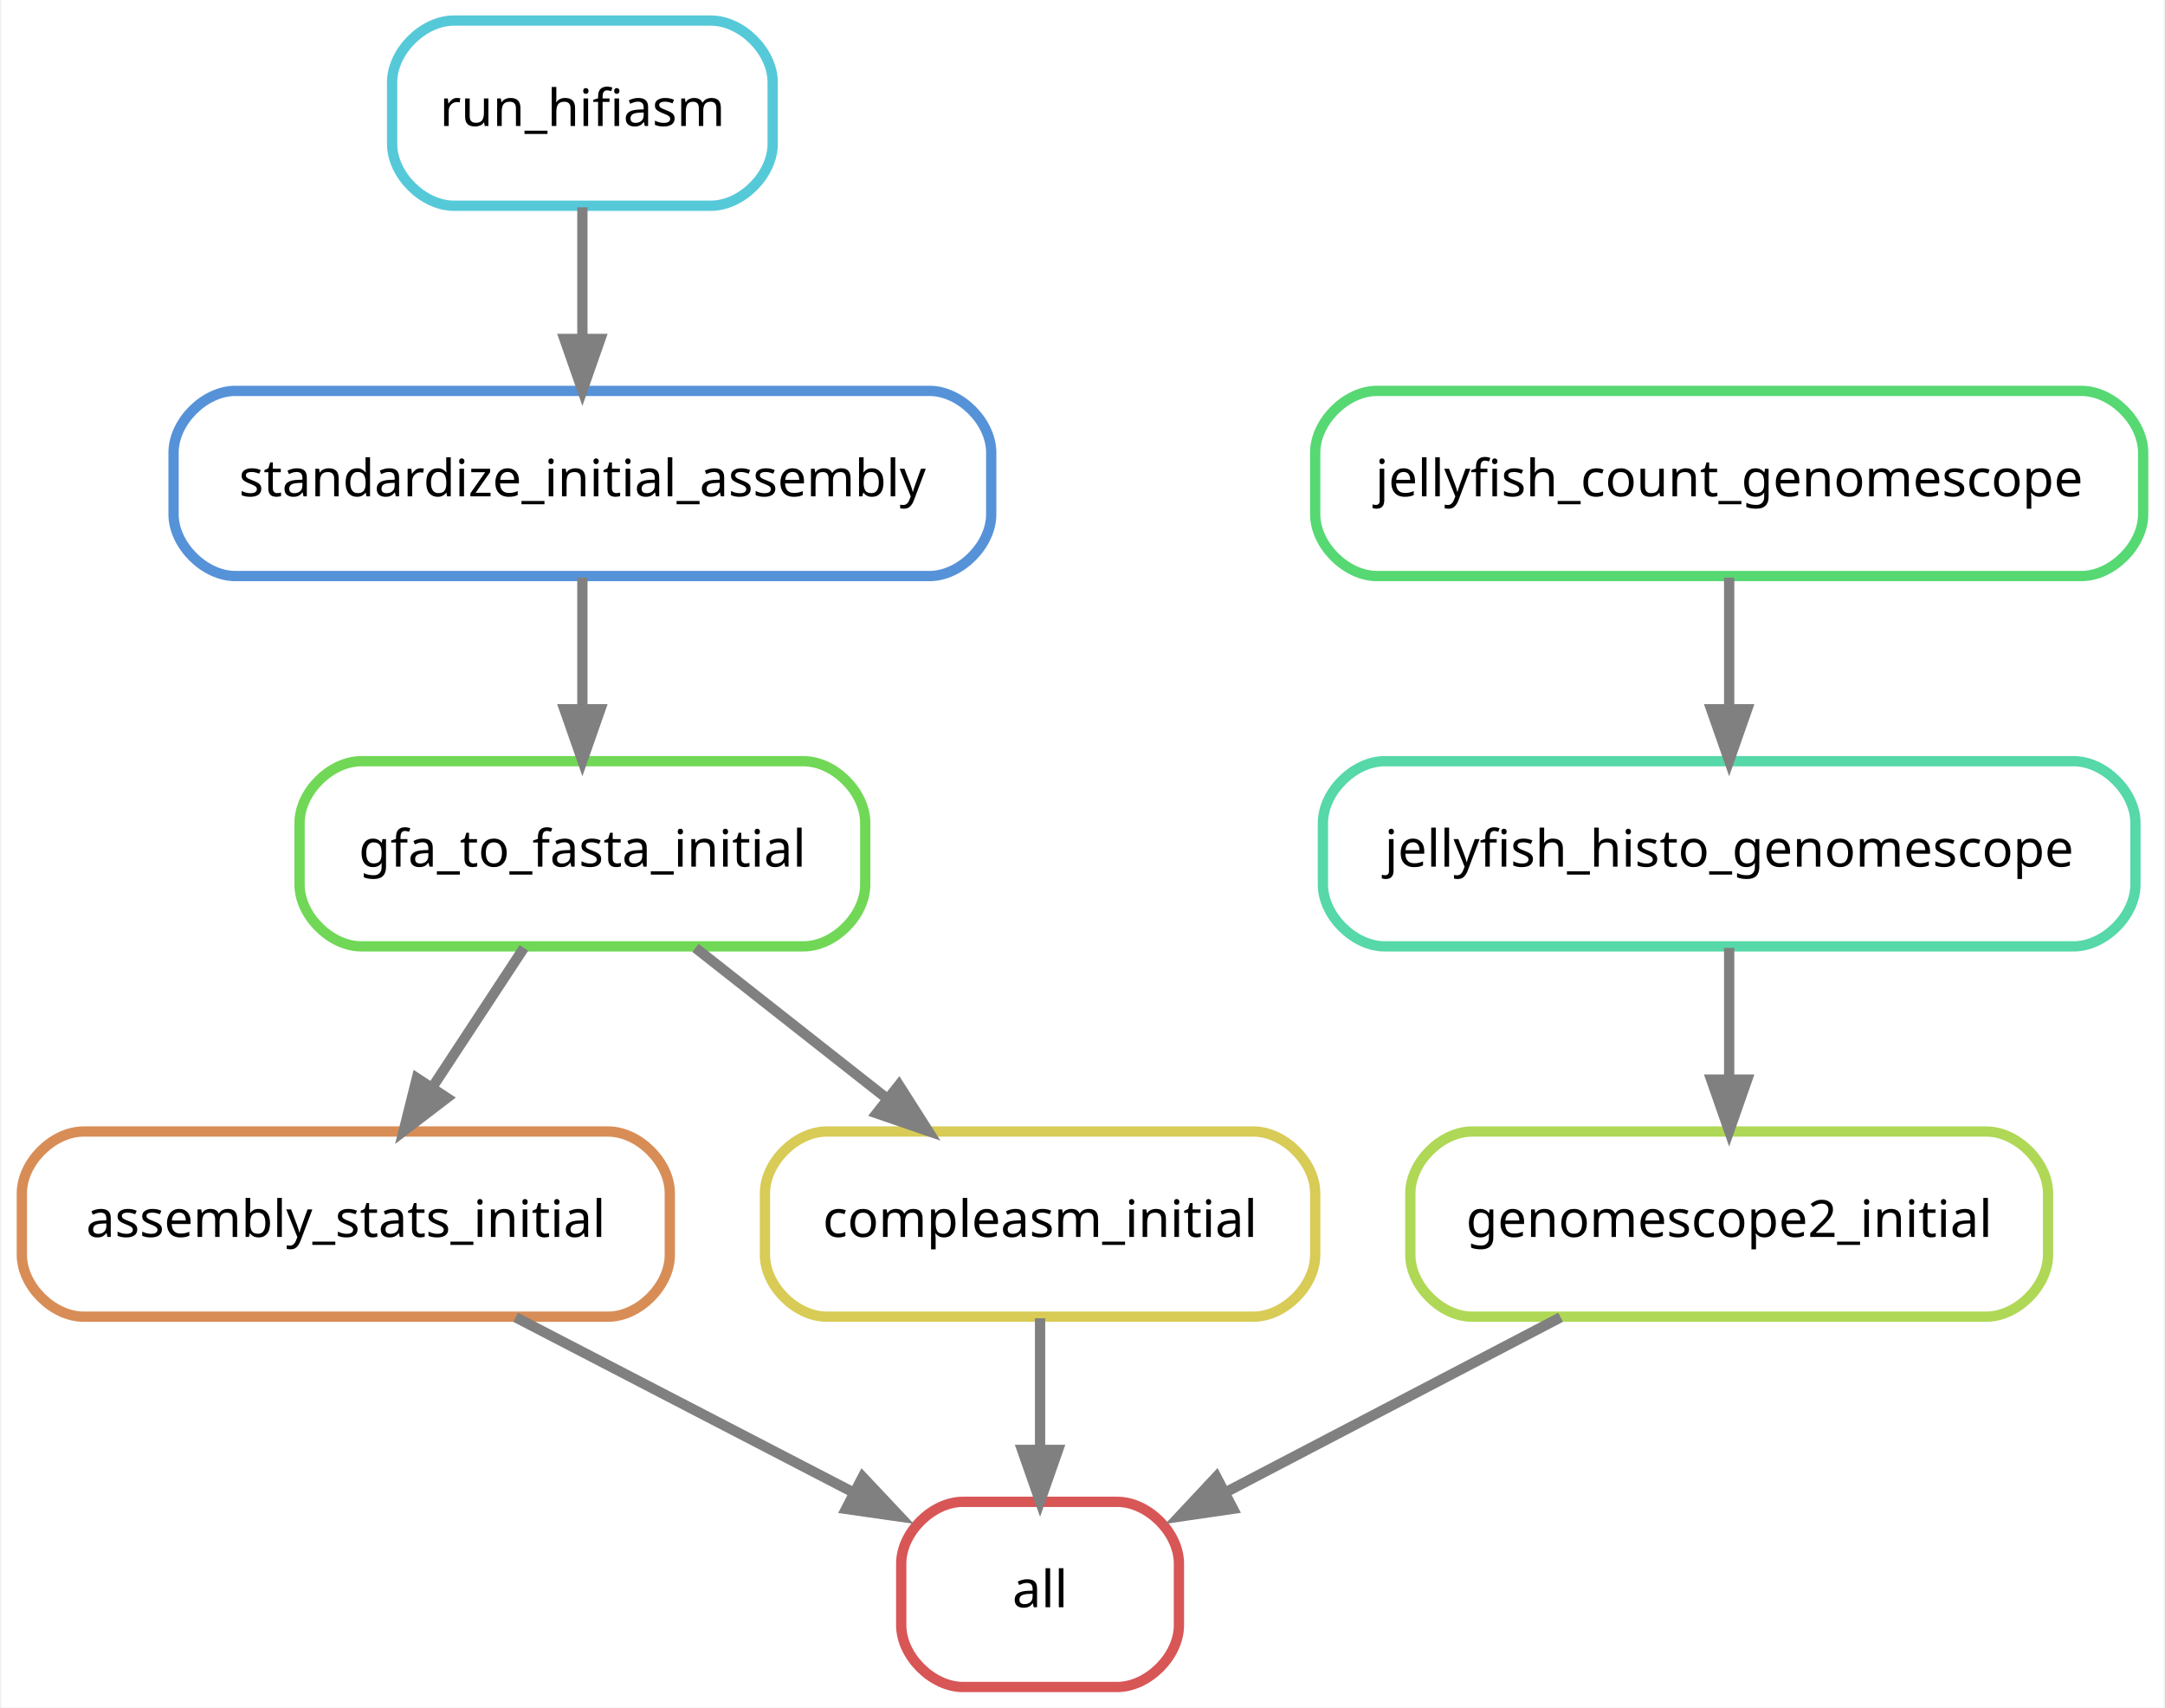
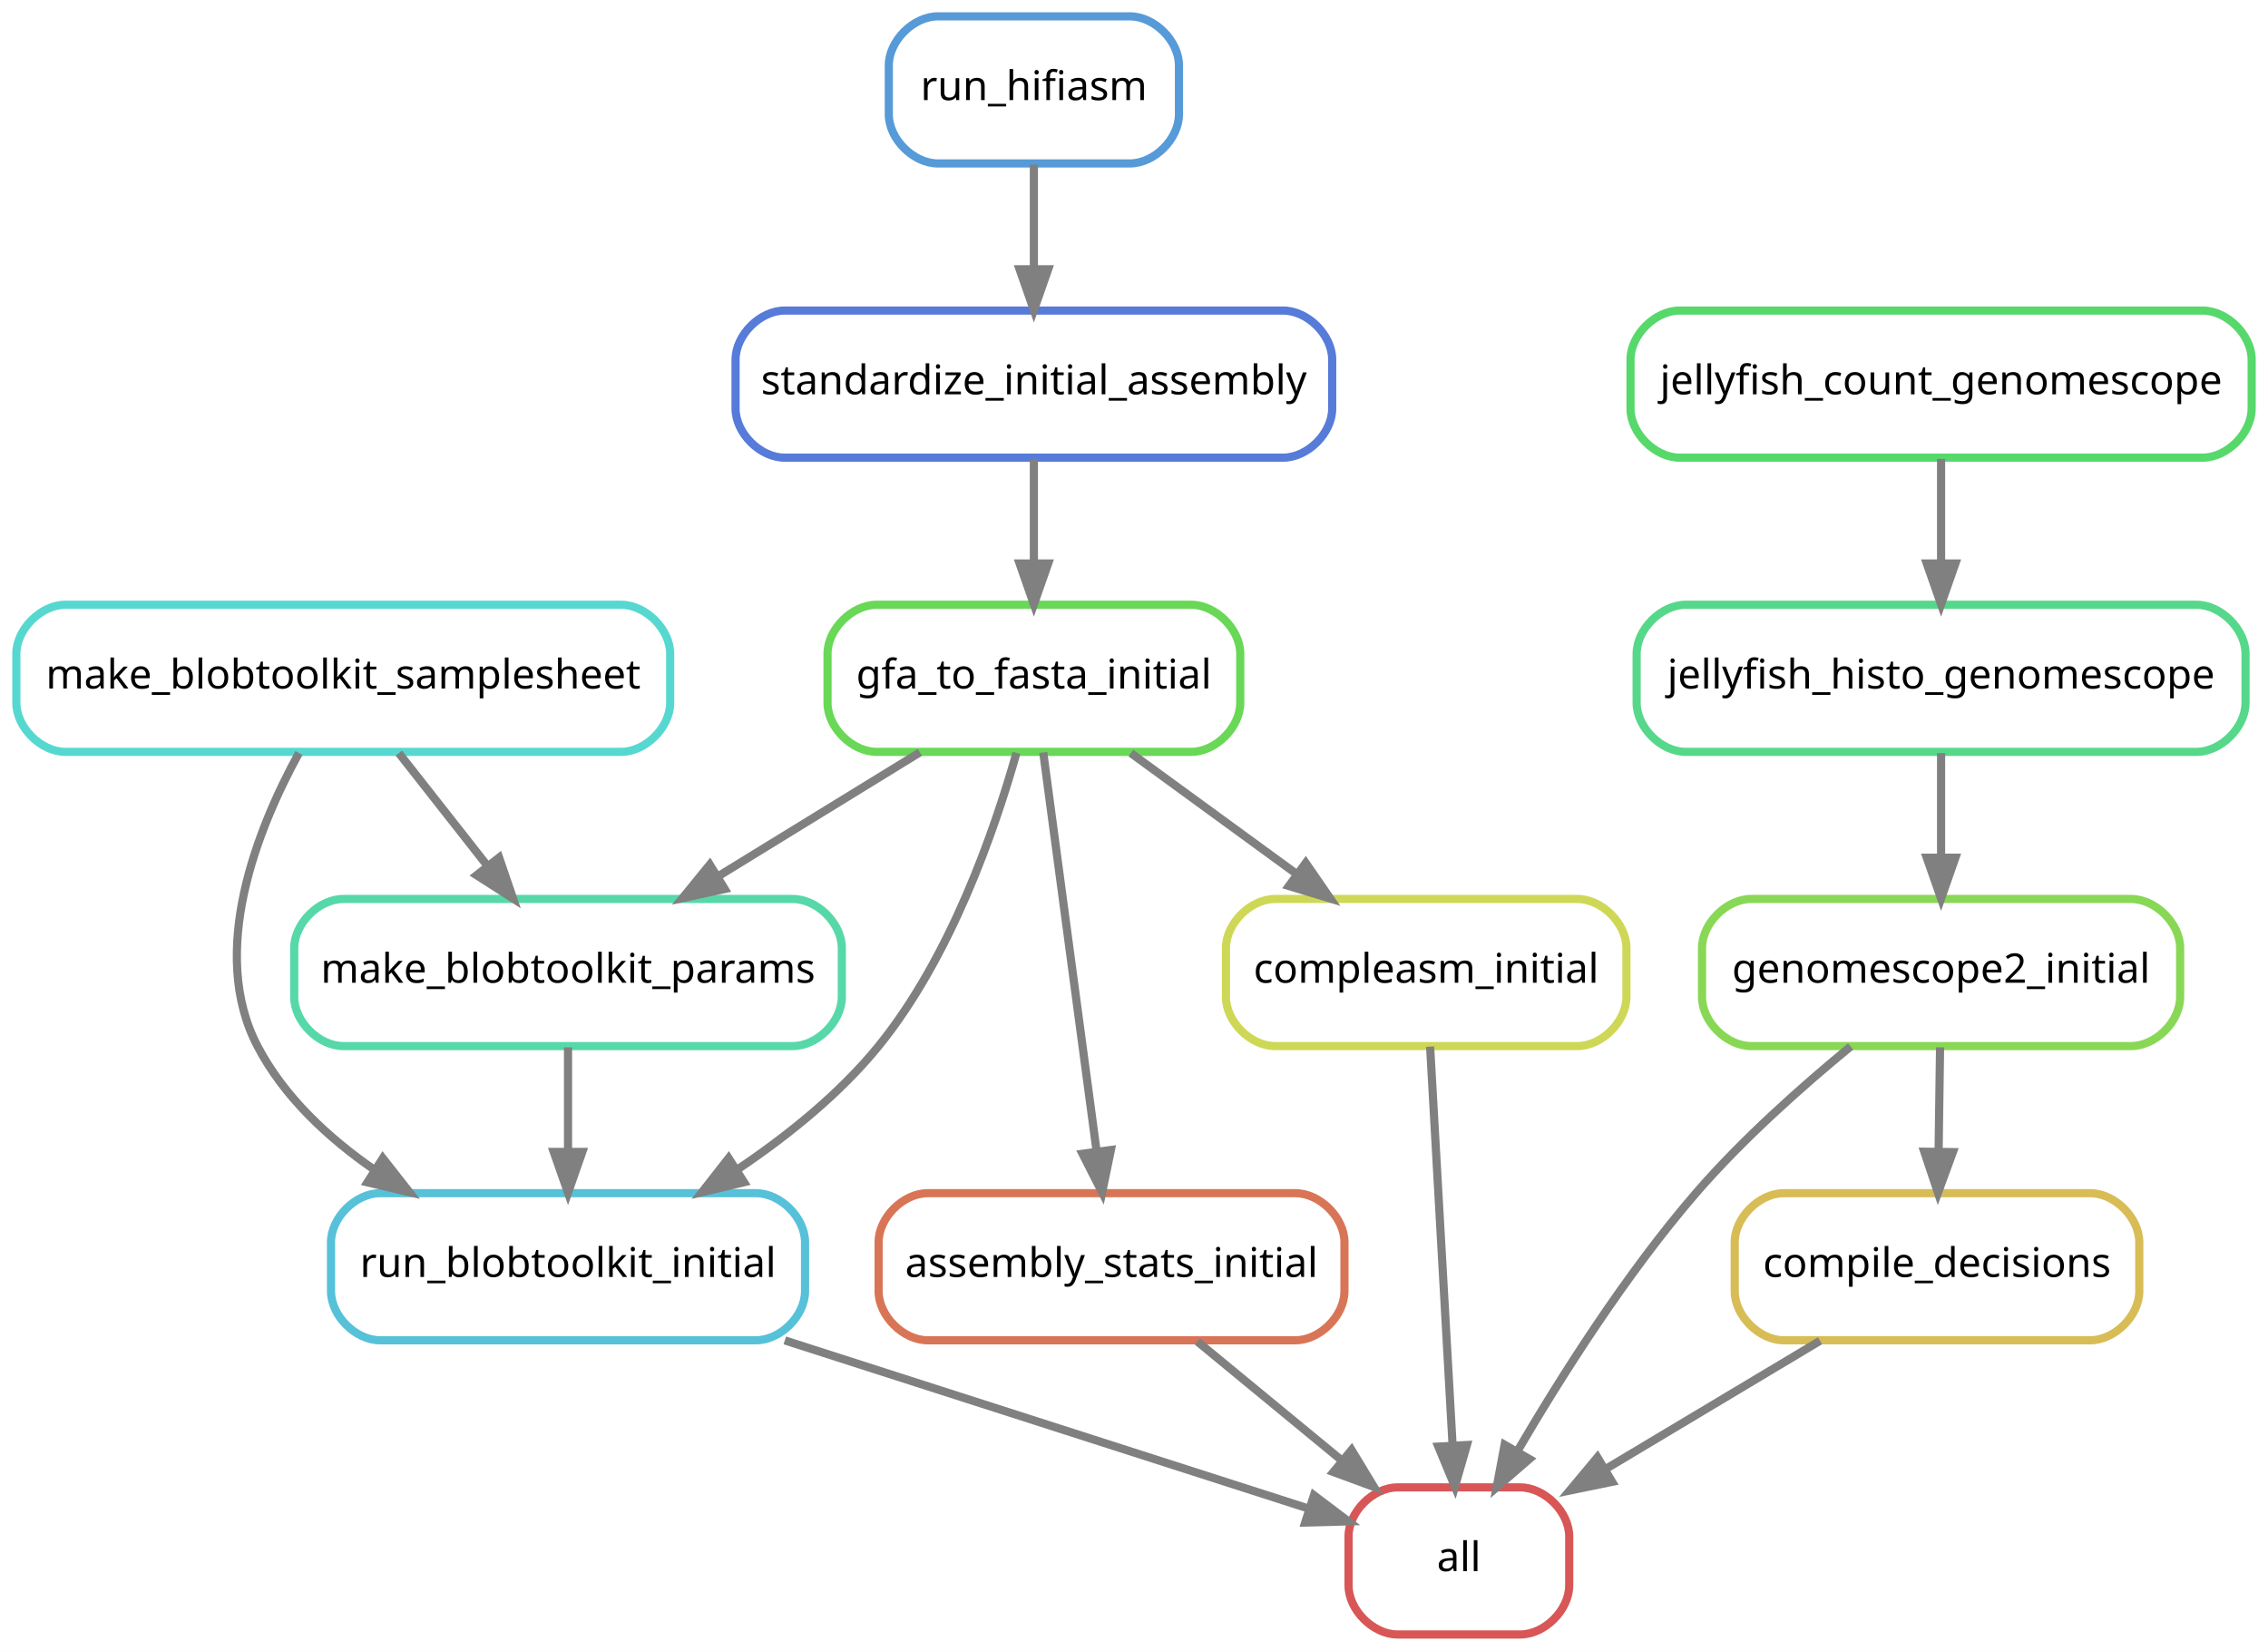
- <svg xmlns="http://www.w3.org/2000/svg" width="421pt" height="332pt" viewBox="0.00 0.00 420.50 332.00">
-   <g id="graph0" class="graph" transform="scale(1 1) rotate(0) translate(4 328)">
-     <polygon fill="white" stroke="transparent" points="-4,4 -4,-328 416.5,-328 416.5,4 -4,4" />
+ <svg xmlns="http://www.w3.org/2000/svg" width="555pt" height="404pt" viewBox="0.00 0.00 555.00 404.00">
+   <g id="graph0" class="graph" transform="scale(1 1) rotate(0) translate(4 400)">
+     <polygon fill="white" stroke="transparent" points="-4,4 -4,-400 551,-400 551,4 -4,4" />
    <g id="node1" class="node">
-       <path fill="none" stroke="#d85656" stroke-width="2" d="M213,-36C213,-36 183,-36 183,-36 177,-36 171,-30 171,-24 171,-24 171,-12 171,-12 171,-6 177,0 183,0 183,0 213,0 213,0 219,0 225,-6 225,-12 225,-12 225,-24 225,-24 225,-30 219,-36 213,-36" />
-       <text text-anchor="middle" x="198" y="-15.5" font-family="sans" font-size="10.00">all</text>
+       <path fill="none" stroke="#d85656" stroke-width="2" d="M368,-36C368,-36 338,-36 338,-36 332,-36 326,-30 326,-24 326,-24 326,-12 326,-12 326,-6 332,0 338,0 338,0 368,0 368,0 374,0 380,-6 380,-12 380,-12 380,-24 380,-24 380,-30 374,-36 368,-36" />
+       <text text-anchor="middle" x="353" y="-15.5" font-family="sans" font-size="10.00">all</text>
    </g>
    <g id="node2" class="node">
-       <path fill="none" stroke="#d88d56" stroke-width="2" d="M114,-108C114,-108 12,-108 12,-108 6,-108 0,-102 0,-96 0,-96 0,-84 0,-84 0,-78 6,-72 12,-72 12,-72 114,-72 114,-72 120,-72 126,-78 126,-84 126,-84 126,-96 126,-96 126,-102 120,-108 114,-108" />
-       <text text-anchor="middle" x="63" y="-87.5" font-family="sans" font-size="10.00">assembly_stats_initial</text>
+       <path fill="none" stroke="#d87556" stroke-width="2" d="M313,-108C313,-108 223,-108 223,-108 217,-108 211,-102 211,-96 211,-96 211,-84 211,-84 211,-78 217,-72 223,-72 223,-72 313,-72 313,-72 319,-72 325,-78 325,-84 325,-84 325,-96 325,-96 325,-102 319,-108 313,-108" />
+       <text text-anchor="middle" x="268" y="-87.5" font-family="sans" font-size="10.00">assembly_stats_initial</text>
+     </g>
+     <g id="edge5" class="edge">
+       <path fill="none" stroke="grey" stroke-width="2" d="M289.01,-71.7C299.72,-62.88 312.89,-52.03 324.5,-42.47" />
+       <polygon fill="grey" stroke="grey" stroke-width="2" points="326.74,-45.16 332.23,-36.1 322.29,-39.76 326.74,-45.16" />
+     </g>
+     <g id="node3" class="node">
+       <path fill="none" stroke="#68d856" stroke-width="2" d="M287.5,-252C287.5,-252 210.5,-252 210.5,-252 204.5,-252 198.5,-246 198.5,-240 198.5,-240 198.5,-228 198.5,-228 198.5,-222 204.5,-216 210.5,-216 210.5,-216 287.5,-216 287.5,-216 293.5,-216 299.5,-222 299.5,-228 299.5,-228 299.5,-240 299.5,-240 299.5,-246 293.5,-252 287.5,-252" />
+       <text text-anchor="middle" x="249" y="-231.5" font-family="sans" font-size="10.00">gfa_to_fasta_initial</text>
+     </g>
+     <g id="edge6" class="edge">
+       <path fill="none" stroke="grey" stroke-width="2" d="M251.29,-215.87C254.53,-191.67 260.48,-147.21 264.33,-118.39" />
+       <polygon fill="grey" stroke="grey" stroke-width="2" points="267.84,-118.57 265.7,-108.19 260.9,-117.64 267.84,-118.57" />
+     </g>
+     <g id="node6" class="node">
+       <path fill="none" stroke="#ced856" stroke-width="2" d="M382,-180C382,-180 308,-180 308,-180 302,-180 296,-174 296,-168 296,-168 296,-156 296,-156 296,-150 302,-144 308,-144 308,-144 382,-144 382,-144 388,-144 394,-150 394,-156 394,-156 394,-168 394,-168 394,-174 388,-180 382,-180" />
+       <text text-anchor="middle" x="345" y="-159.5" font-family="sans" font-size="10.00">compleasm_initial</text>
+     </g>
+     <g id="edge9" class="edge">
+       <path fill="none" stroke="grey" stroke-width="2" d="M272.73,-215.7C284.94,-206.8 299.99,-195.82 313.18,-186.2" />
+       <polygon fill="grey" stroke="grey" stroke-width="2" points="315.52,-188.82 321.54,-180.1 311.4,-183.17 315.52,-188.82" />
+     </g>
+     <g id="node11" class="node">
+       <path fill="none" stroke="#56c1d8" stroke-width="2" d="M181,-108C181,-108 89,-108 89,-108 83,-108 77,-102 77,-96 77,-96 77,-84 77,-84 77,-78 83,-72 89,-72 89,-72 181,-72 181,-72 187,-72 193,-78 193,-84 193,-84 193,-96 193,-96 193,-102 187,-108 181,-108" />
+       <text text-anchor="middle" x="135" y="-87.5" font-family="sans" font-size="10.00">run_blobtoolkit_initial</text>
+     </g>
+     <g id="edge13" class="edge">
+       <path fill="none" stroke="grey" stroke-width="2" d="M244.74,-215.76C239.35,-196.64 228.59,-165.64 211,-144 201.44,-132.24 188.61,-121.95 176.23,-113.65" />
+       <polygon fill="grey" stroke="grey" stroke-width="2" points="178.07,-110.68 167.77,-108.23 174.3,-116.57 178.07,-110.68" />
+     </g>
+     <g id="node13" class="node">
+       <path fill="none" stroke="#56d8a9" stroke-width="2" d="M190,-180C190,-180 80,-180 80,-180 74,-180 68,-174 68,-168 68,-168 68,-156 68,-156 68,-150 74,-144 80,-144 80,-144 190,-144 190,-144 196,-144 202,-150 202,-156 202,-156 202,-168 202,-168 202,-174 196,-180 190,-180" />
+       <text text-anchor="middle" x="135" y="-159.5" font-family="sans" font-size="10.00">make_blobtoolkit_params</text>
+     </g>
+     <g id="edge16" class="edge">
+       <path fill="none" stroke="grey" stroke-width="2" d="M221.11,-215.88C206.21,-206.72 187.67,-195.34 171.62,-185.48" />
+       <polygon fill="grey" stroke="grey" stroke-width="2" points="173.35,-182.44 162.99,-180.19 169.69,-188.41 173.35,-182.44" />
+     </g>
+     <g id="node4" class="node">
+       <path fill="none" stroke="#567bd8" stroke-width="2" d="M310,-324C310,-324 188,-324 188,-324 182,-324 176,-318 176,-312 176,-312 176,-300 176,-300 176,-294 182,-288 188,-288 188,-288 310,-288 310,-288 316,-288 322,-294 322,-300 322,-300 322,-312 322,-312 322,-318 316,-324 310,-324" />
+       <text text-anchor="middle" x="249" y="-303.5" font-family="sans" font-size="10.00">standardize_initial_assembly</text>
+     </g>
+     <g id="edge7" class="edge">
+       <path fill="none" stroke="grey" stroke-width="2" d="M249,-287.7C249,-279.98 249,-270.71 249,-262.11" />
+       <polygon fill="grey" stroke="grey" stroke-width="2" points="252.5,-262.1 249,-252.1 245.5,-262.1 252.5,-262.1" />
+     </g>
+     <g id="node5" class="node">
+       <path fill="none" stroke="#569ad8" stroke-width="2" d="M272.5,-396C272.5,-396 225.5,-396 225.5,-396 219.5,-396 213.5,-390 213.5,-384 213.5,-384 213.5,-372 213.5,-372 213.5,-366 219.5,-360 225.5,-360 225.5,-360 272.5,-360 272.5,-360 278.5,-360 284.5,-366 284.5,-372 284.5,-372 284.5,-384 284.5,-384 284.5,-390 278.5,-396 272.5,-396" />
+       <text text-anchor="middle" x="249" y="-375.5" font-family="sans" font-size="10.00">run_hifiasm</text>
+     </g>
+     <g id="edge8" class="edge">
+       <path fill="none" stroke="grey" stroke-width="2" d="M249,-359.7C249,-351.98 249,-342.71 249,-334.11" />
+       <polygon fill="grey" stroke="grey" stroke-width="2" points="252.5,-334.1 249,-324.1 245.5,-334.1 252.5,-334.1" />
    </g>
    <g id="edge2" class="edge">
-       <path fill="none" stroke="grey" stroke-width="2" d="M96.02,-71.88C115.93,-61.56 141.29,-48.4 161.75,-37.8" />
-       <polygon fill="grey" stroke="grey" stroke-width="2" points="163.5,-40.83 170.76,-33.12 160.27,-34.62 163.5,-40.83" />
+       <path fill="none" stroke="grey" stroke-width="2" d="M345.96,-143.87C347.33,-119.67 349.83,-75.21 351.46,-46.39" />
+       <polygon fill="grey" stroke="grey" stroke-width="2" points="354.96,-46.37 352.03,-36.19 347.97,-45.98 354.96,-46.37" />
    </g>
-     <g id="node3" class="node">
-       <path fill="none" stroke="#70d856" stroke-width="2" d="M152,-180C152,-180 66,-180 66,-180 60,-180 54,-174 54,-168 54,-168 54,-156 54,-156 54,-150 60,-144 66,-144 66,-144 152,-144 152,-144 158,-144 164,-150 164,-156 164,-156 164,-168 164,-168 164,-174 158,-180 152,-180" />
-       <text text-anchor="middle" x="109" y="-159.5" font-family="sans" font-size="10.00">gfa_to_fasta_initial</text>
+     <g id="node7" class="node">
+       <path fill="none" stroke="#88d856" stroke-width="2" d="M517.5,-180C517.5,-180 424.5,-180 424.5,-180 418.5,-180 412.5,-174 412.5,-168 412.5,-168 412.5,-156 412.5,-156 412.5,-150 418.5,-144 424.5,-144 424.5,-144 517.5,-144 517.5,-144 523.5,-144 529.5,-150 529.5,-156 529.5,-156 529.5,-168 529.5,-168 529.5,-174 523.5,-180 517.5,-180" />
+       <text text-anchor="middle" x="471" y="-159.5" font-family="sans" font-size="10.00">genomescope2_initial</text>
    </g>
    <g id="edge4" class="edge">
-       <path fill="none" stroke="grey" stroke-width="2" d="M97.63,-143.7C92.28,-135.56 85.8,-125.69 79.89,-116.7" />
-       <polygon fill="grey" stroke="grey" stroke-width="2" points="82.66,-114.54 74.24,-108.1 76.81,-118.38 82.66,-114.54" />
+       <path fill="none" stroke="grey" stroke-width="2" d="M448.87,-143.9C436.93,-134.09 422.36,-121.15 411,-108 393.98,-88.3 378.1,-63.27 367.27,-44.77" />
+       <polygon fill="grey" stroke="grey" stroke-width="2" points="370.25,-42.94 362.24,-36.01 364.19,-46.43 370.25,-42.94" />
    </g>
-     <g id="node6" class="node">
-       <path fill="none" stroke="#d8cb56" stroke-width="2" d="M239.5,-108C239.5,-108 156.5,-108 156.5,-108 150.5,-108 144.5,-102 144.5,-96 144.5,-96 144.5,-84 144.5,-84 144.5,-78 150.5,-72 156.5,-72 156.5,-72 239.5,-72 239.5,-72 245.5,-72 251.5,-78 251.5,-84 251.5,-84 251.5,-96 251.5,-96 251.5,-102 245.5,-108 239.5,-108" />
-       <text text-anchor="middle" x="198" y="-87.5" font-family="sans" font-size="10.00">compleasm_initial</text>
+     <g id="node10" class="node">
+       <path fill="none" stroke="#d8bc56" stroke-width="2" d="M507.5,-108C507.5,-108 432.5,-108 432.5,-108 426.5,-108 420.5,-102 420.5,-96 420.5,-96 420.5,-84 420.5,-84 420.5,-78 426.5,-72 432.5,-72 432.5,-72 507.5,-72 507.5,-72 513.5,-72 519.5,-78 519.5,-84 519.5,-84 519.5,-96 519.5,-96 519.5,-102 513.5,-108 507.5,-108" />
+       <text text-anchor="middle" x="470" y="-87.5" font-family="sans" font-size="10.00">compile_decisions</text>
    </g>
-     <g id="edge7" class="edge">
-       <path fill="none" stroke="grey" stroke-width="2" d="M131,-143.7C142.21,-134.88 156,-124.03 168.15,-114.47" />
-       <polygon fill="grey" stroke="grey" stroke-width="2" points="170.56,-117.04 176.25,-108.1 166.23,-111.54 170.56,-117.04" />
+     <g id="edge12" class="edge">
+       <path fill="none" stroke="grey" stroke-width="2" d="M470.75,-143.7C470.64,-135.98 470.51,-126.71 470.39,-118.11" />
+       <polygon fill="grey" stroke="grey" stroke-width="2" points="473.89,-118.05 470.24,-108.1 466.89,-118.15 473.89,-118.05" />
    </g>
-     <g id="node4" class="node">
-       <path fill="none" stroke="#5692d8" stroke-width="2" d="M176.5,-252C176.5,-252 41.5,-252 41.5,-252 35.5,-252 29.5,-246 29.5,-240 29.5,-240 29.5,-228 29.5,-228 29.5,-222 35.5,-216 41.5,-216 41.5,-216 176.5,-216 176.5,-216 182.5,-216 188.5,-222 188.5,-228 188.5,-228 188.5,-240 188.5,-240 188.5,-246 182.5,-252 176.5,-252" />
-       <text text-anchor="middle" x="109" y="-231.5" font-family="sans" font-size="10.00">standardize_initial_assembly</text>
+     <g id="node8" class="node">
+       <path fill="none" stroke="#56d88a" stroke-width="2" d="M533.5,-252C533.5,-252 408.5,-252 408.5,-252 402.5,-252 396.5,-246 396.5,-240 396.5,-240 396.5,-228 396.5,-228 396.5,-222 402.5,-216 408.5,-216 408.5,-216 533.5,-216 533.5,-216 539.5,-216 545.5,-222 545.5,-228 545.5,-228 545.5,-240 545.5,-240 545.5,-246 539.5,-252 533.5,-252" />
+       <text text-anchor="middle" x="471" y="-231.5" font-family="sans" font-size="10.00">jellyfish_histo_genomescope</text>
    </g>
-     <g id="edge5" class="edge">
-       <path fill="none" stroke="grey" stroke-width="2" d="M109,-215.7C109,-207.98 109,-198.71 109,-190.11" />
-       <polygon fill="grey" stroke="grey" stroke-width="2" points="112.5,-190.1 109,-180.1 105.5,-190.1 112.5,-190.1" />
+     <g id="edge10" class="edge">
+       <path fill="none" stroke="grey" stroke-width="2" d="M471,-215.7C471,-207.98 471,-198.71 471,-190.11" />
+       <polygon fill="grey" stroke="grey" stroke-width="2" points="474.5,-190.1 471,-180.1 467.5,-190.1 474.5,-190.1" />
    </g>
-     <g id="node5" class="node">
-       <path fill="none" stroke="#56c9d8" stroke-width="2" d="M134,-324C134,-324 84,-324 84,-324 78,-324 72,-318 72,-312 72,-312 72,-300 72,-300 72,-294 78,-288 84,-288 84,-288 134,-288 134,-288 140,-288 146,-294 146,-300 146,-300 146,-312 146,-312 146,-318 140,-324 134,-324" />
-       <text text-anchor="middle" x="109" y="-303.5" font-family="sans" font-size="10.00">run_hifiasm</text>
+     <g id="node9" class="node">
+       <path fill="none" stroke="#56d86b" stroke-width="2" d="M535,-324C535,-324 407,-324 407,-324 401,-324 395,-318 395,-312 395,-312 395,-300 395,-300 395,-294 401,-288 407,-288 407,-288 535,-288 535,-288 541,-288 547,-294 547,-300 547,-300 547,-312 547,-312 547,-318 541,-324 535,-324" />
+       <text text-anchor="middle" x="471" y="-303.5" font-family="sans" font-size="10.00">jellyfish_count_genomescope</text>
    </g>
-     <g id="edge6" class="edge">
-       <path fill="none" stroke="grey" stroke-width="2" d="M109,-287.7C109,-279.98 109,-270.71 109,-262.11" />
-       <polygon fill="grey" stroke="grey" stroke-width="2" points="112.5,-262.1 109,-252.1 105.5,-262.1 112.5,-262.1" />
+     <g id="edge11" class="edge">
+       <path fill="none" stroke="grey" stroke-width="2" d="M471,-287.7C471,-279.98 471,-270.71 471,-262.11" />
+       <polygon fill="grey" stroke="grey" stroke-width="2" points="474.5,-262.1 471,-252.1 467.5,-262.1 474.5,-262.1" />
    </g>
    <g id="edge3" class="edge">
-       <path fill="none" stroke="grey" stroke-width="2" d="M198,-71.7C198,-63.98 198,-54.71 198,-46.11" />
-       <polygon fill="grey" stroke="grey" stroke-width="2" points="201.5,-46.1 198,-36.1 194.5,-46.1 201.5,-46.1" />
-     </g>
-     <g id="node7" class="node">
-       <path fill="none" stroke="#afd856" stroke-width="2" d="M382,-108C382,-108 282,-108 282,-108 276,-108 270,-102 270,-96 270,-96 270,-84 270,-84 270,-78 276,-72 282,-72 282,-72 382,-72 382,-72 388,-72 394,-78 394,-84 394,-84 394,-96 394,-96 394,-102 388,-108 382,-108" />
-       <text text-anchor="middle" x="332" y="-87.5" font-family="sans" font-size="10.00">genomescope2_initial</text>
+       <path fill="none" stroke="grey" stroke-width="2" d="M441.38,-71.88C425.62,-62.45 405.92,-50.66 389.11,-40.61" />
+       <polygon fill="grey" stroke="grey" stroke-width="2" points="390.5,-37.36 380.12,-35.23 386.9,-43.36 390.5,-37.36" />
    </g>
    <g id="edge1" class="edge">
-       <path fill="none" stroke="grey" stroke-width="2" d="M299.22,-71.88C279.47,-61.56 254.29,-48.4 233.98,-37.8" />
-       <polygon fill="grey" stroke="grey" stroke-width="2" points="235.52,-34.65 225.04,-33.12 232.28,-40.86 235.52,-34.65" />
+       <path fill="none" stroke="grey" stroke-width="2" d="M188.05,-71.97C227.74,-59.22 281.01,-42.12 316.14,-30.84" />
+       <polygon fill="grey" stroke="grey" stroke-width="2" points="317.53,-34.07 325.98,-27.68 315.39,-27.4 317.53,-34.07" />
    </g>
-     <g id="node8" class="node">
-       <path fill="none" stroke="#56d8a9" stroke-width="2" d="M399,-180C399,-180 265,-180 265,-180 259,-180 253,-174 253,-168 253,-168 253,-156 253,-156 253,-150 259,-144 265,-144 265,-144 399,-144 399,-144 405,-144 411,-150 411,-156 411,-156 411,-168 411,-168 411,-174 405,-180 399,-180" />
-       <text text-anchor="middle" x="332" y="-159.5" font-family="sans" font-size="10.00">jellyfish_histo_genomescope</text>
+     <g id="node12" class="node">
+       <path fill="none" stroke="#56d8d0" stroke-width="2" d="M148,-252C148,-252 12,-252 12,-252 6,-252 0,-246 0,-240 0,-240 0,-228 0,-228 0,-222 6,-216 12,-216 12,-216 148,-216 148,-216 154,-216 160,-222 160,-228 160,-228 160,-240 160,-240 160,-246 154,-252 148,-252" />
+       <text text-anchor="middle" x="80" y="-231.5" font-family="sans" font-size="10.00">make_blobtoolkit_samplesheet</text>
    </g>
-     <g id="edge8" class="edge">
-       <path fill="none" stroke="grey" stroke-width="2" d="M332,-143.7C332,-135.98 332,-126.71 332,-118.11" />
-       <polygon fill="grey" stroke="grey" stroke-width="2" points="335.5,-118.1 332,-108.1 328.5,-118.1 335.5,-118.1" />
+     <g id="edge15" class="edge">
+       <path fill="none" stroke="grey" stroke-width="2" d="M69.15,-215.72C58.96,-197.12 46.96,-167.08 59,-144 65.47,-131.61 76.3,-121.52 87.79,-113.6" />
+       <polygon fill="grey" stroke="grey" stroke-width="2" points="89.68,-116.55 96.22,-108.22 85.91,-110.65 89.68,-116.55" />
    </g>
-     <g id="node9" class="node">
-       <path fill="none" stroke="#56d873" stroke-width="2" d="M400.5,-252C400.5,-252 263.5,-252 263.5,-252 257.5,-252 251.5,-246 251.5,-240 251.5,-240 251.5,-228 251.5,-228 251.5,-222 257.5,-216 263.5,-216 263.5,-216 400.5,-216 400.5,-216 406.5,-216 412.5,-222 412.5,-228 412.5,-228 412.5,-240 412.5,-240 412.5,-246 406.5,-252 400.5,-252" />
-       <text text-anchor="middle" x="332" y="-231.5" font-family="sans" font-size="10.00">jellyfish_count_genomescope</text>
+     <g id="edge17" class="edge">
+       <path fill="none" stroke="grey" stroke-width="2" d="M93.6,-215.7C100.12,-207.39 108.07,-197.28 115.25,-188.14" />
+       <polygon fill="grey" stroke="grey" stroke-width="2" points="118.13,-190.13 121.56,-180.1 112.63,-185.81 118.13,-190.13" />
    </g>
-     <g id="edge9" class="edge">
-       <path fill="none" stroke="grey" stroke-width="2" d="M332,-215.7C332,-207.98 332,-198.71 332,-190.11" />
-       <polygon fill="grey" stroke="grey" stroke-width="2" points="335.5,-190.1 332,-180.1 328.5,-190.1 335.5,-190.1" />
+     <g id="edge14" class="edge">
+       <path fill="none" stroke="grey" stroke-width="2" d="M135,-143.7C135,-135.98 135,-126.71 135,-118.11" />
+       <polygon fill="grey" stroke="grey" stroke-width="2" points="138.5,-118.1 135,-108.1 131.5,-118.1 138.5,-118.1" />
    </g>
  </g>
</svg>
